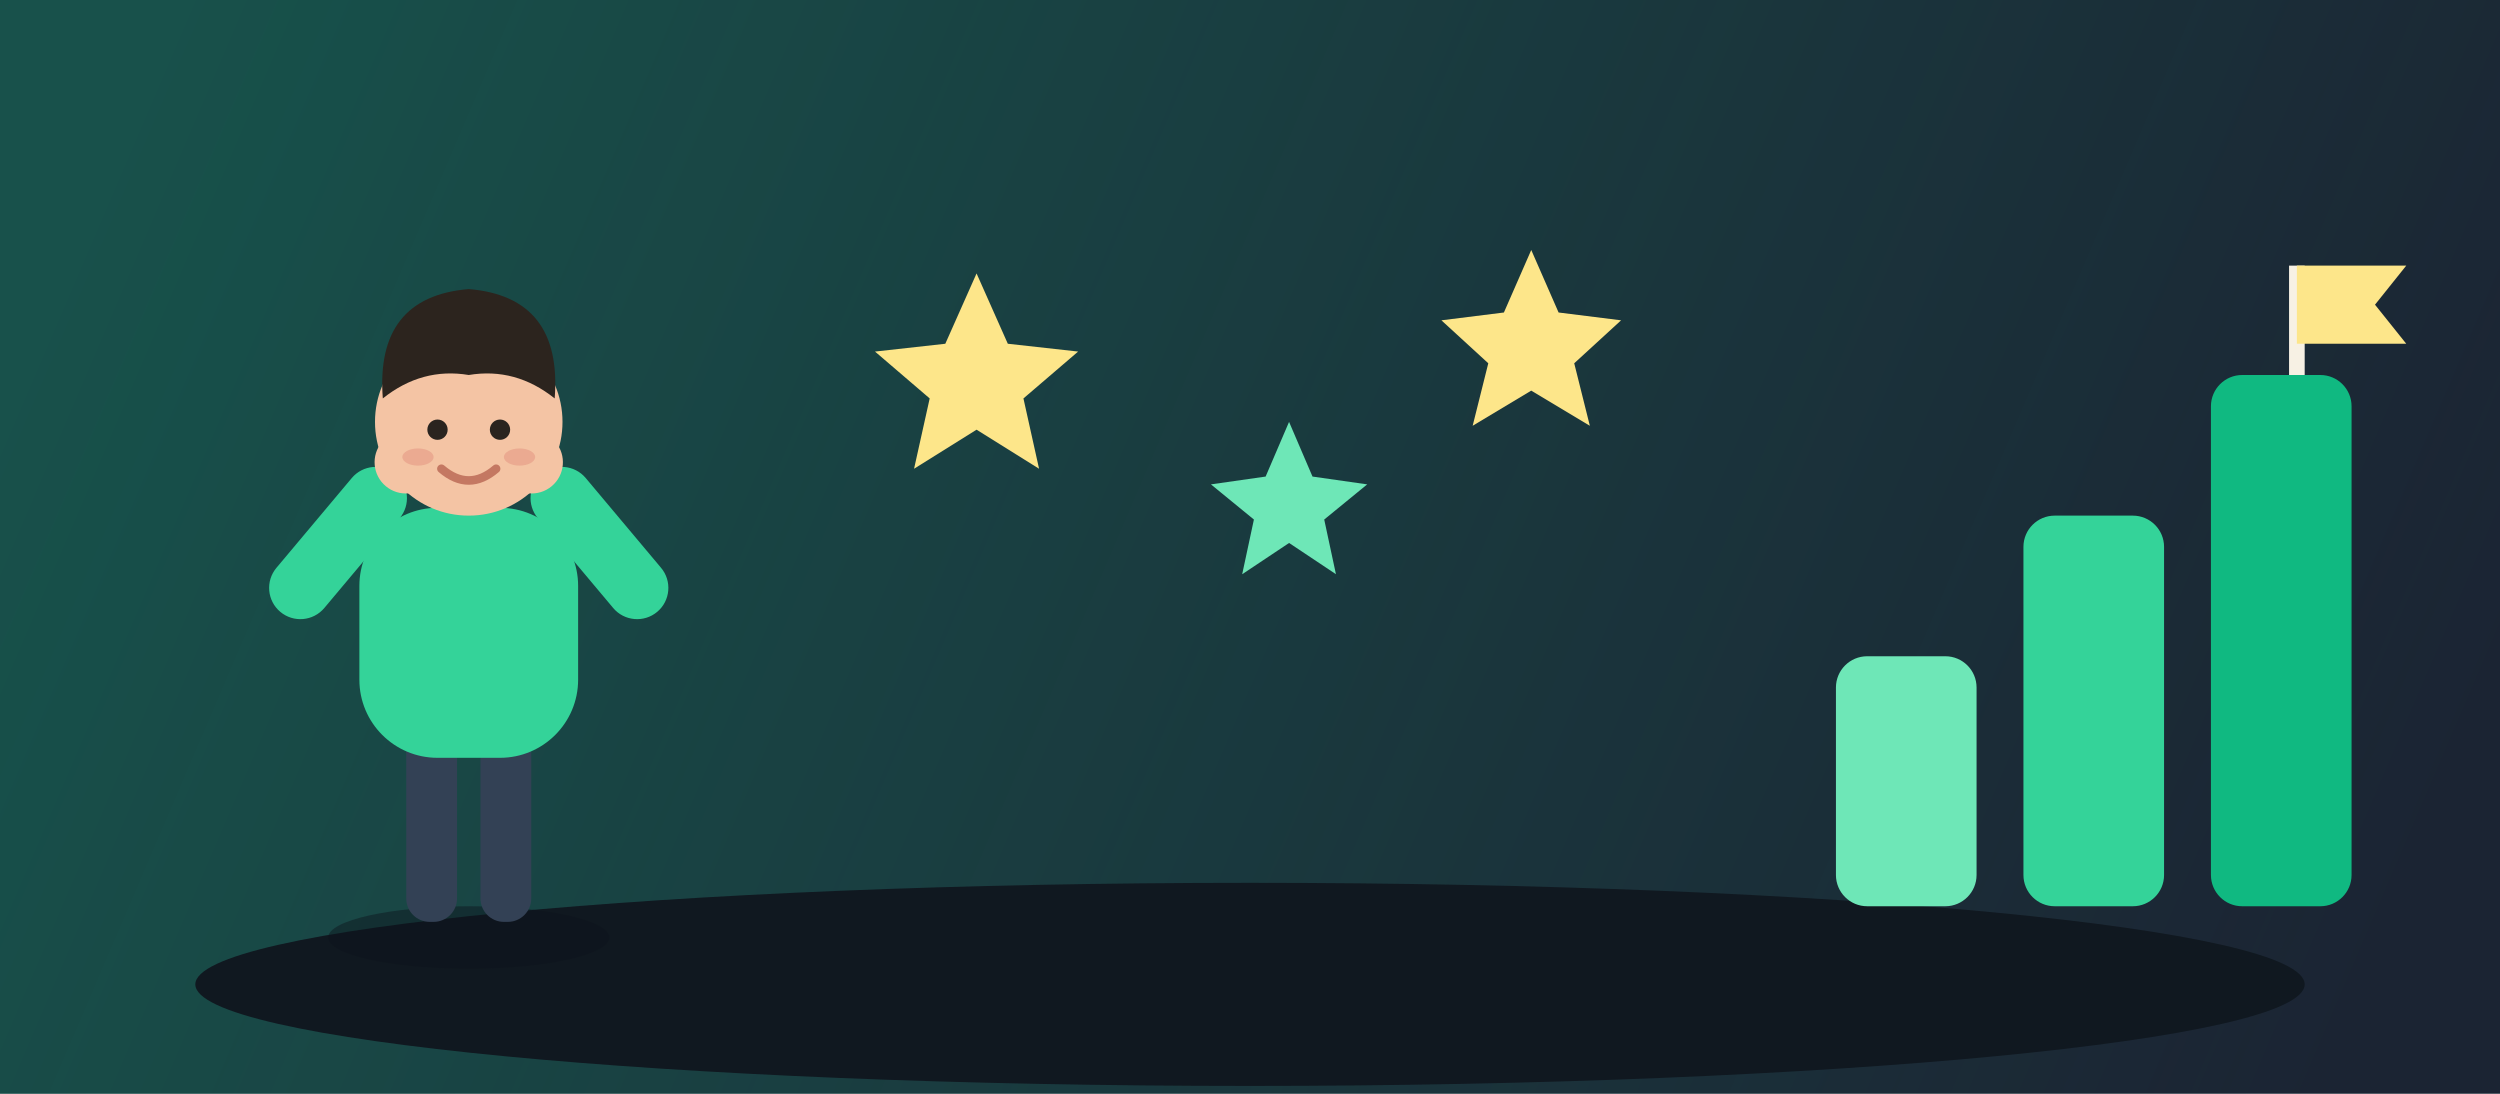
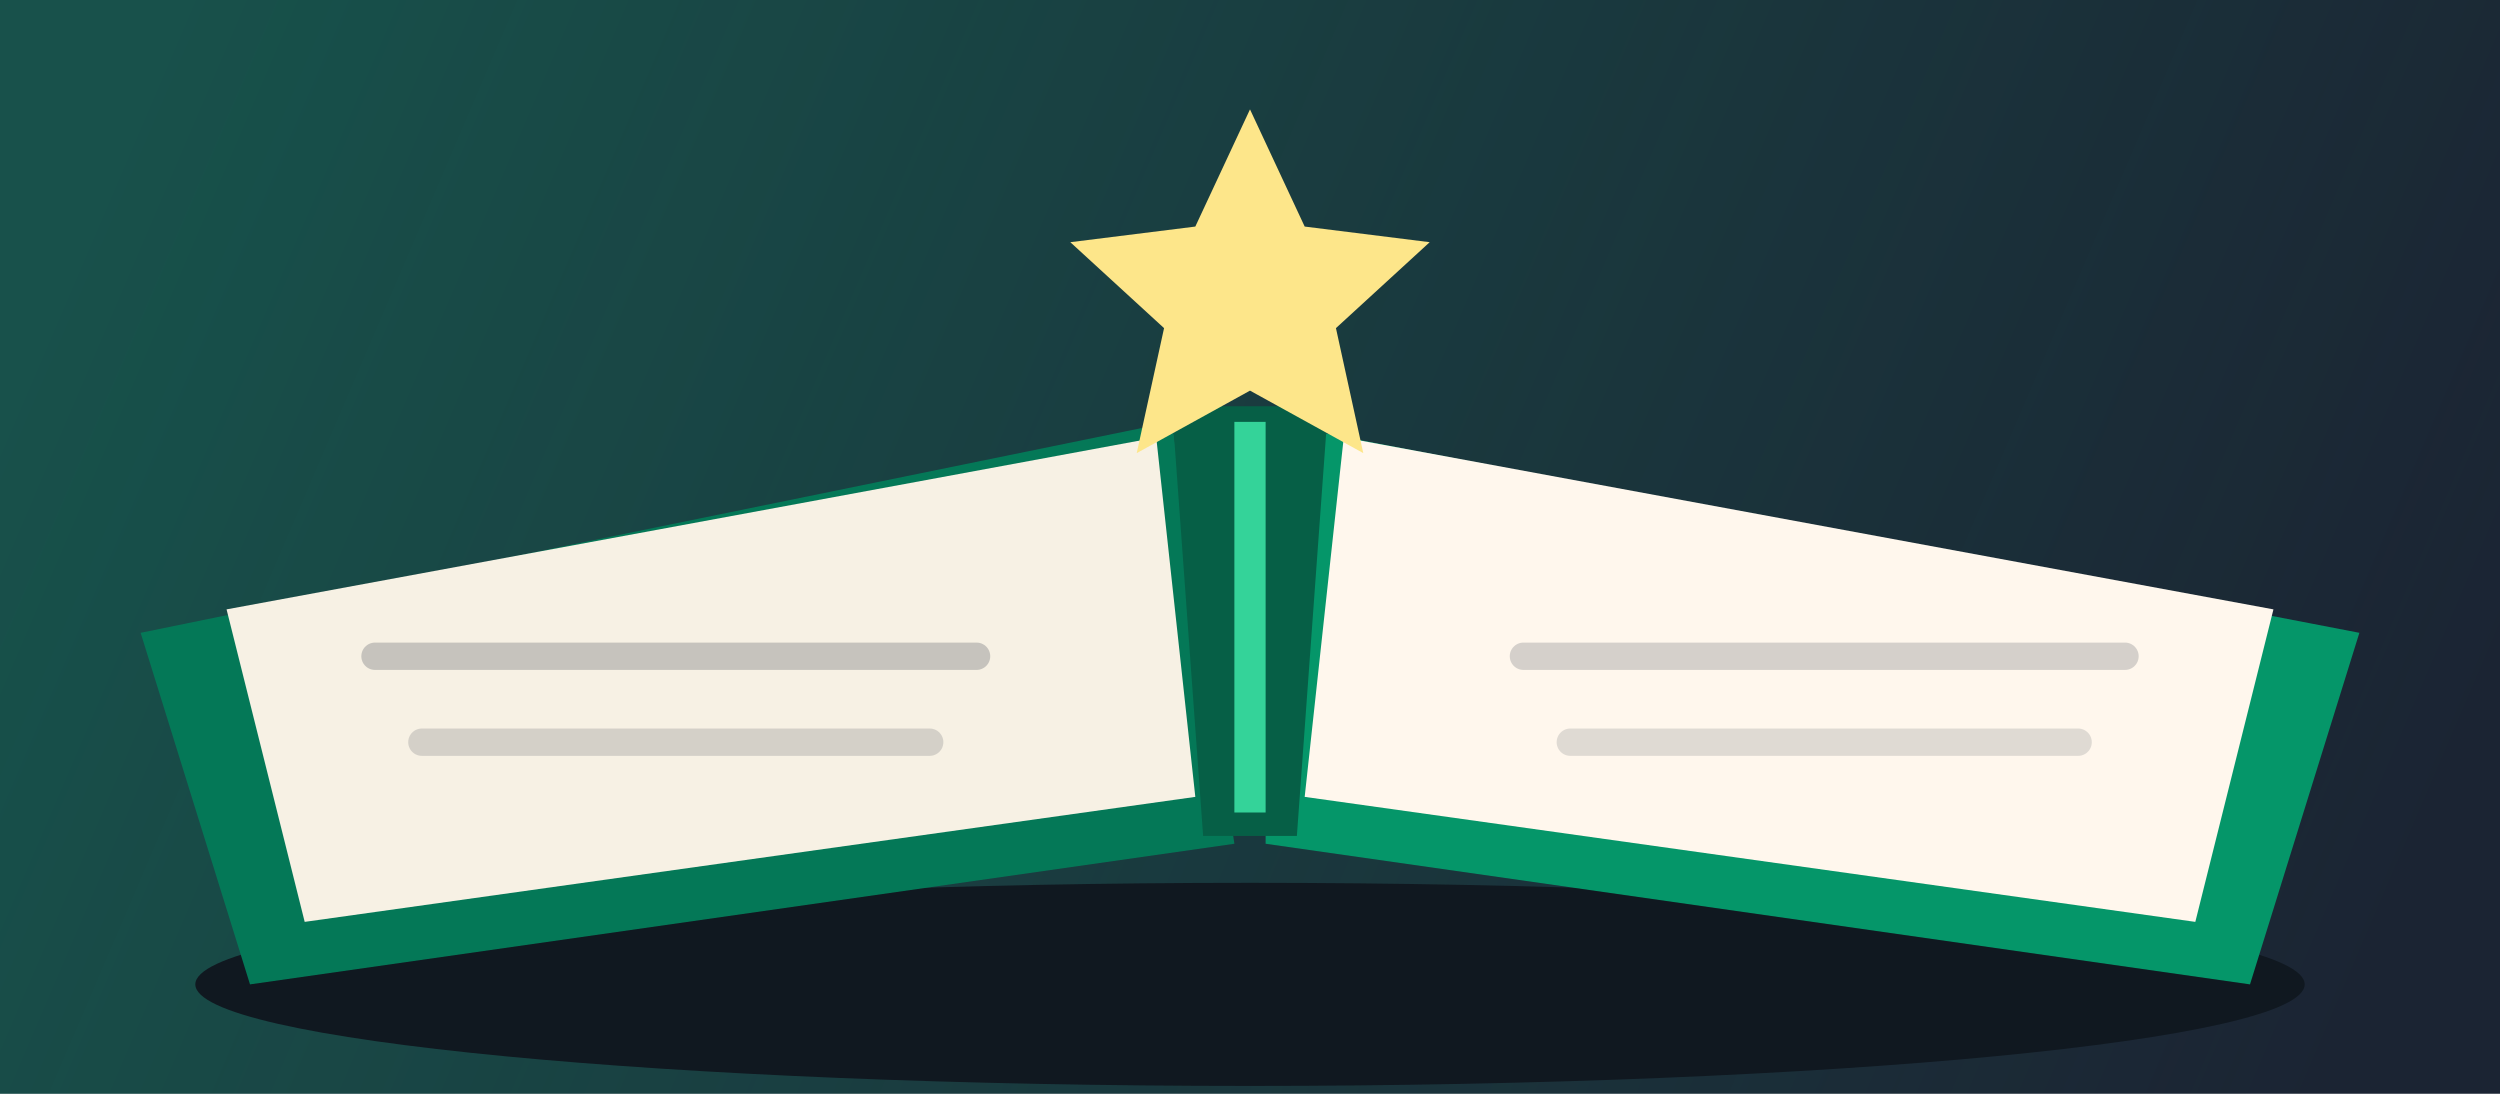
<svg xmlns="http://www.w3.org/2000/svg" viewBox="0 0 640 280" fill="none">
  <rect width="640" height="280" fill="#1b2433" />
  <rect width="640" height="280" fill="url(#u)" opacity="0.55" />
  <ellipse cx="320" cy="252" rx="270" ry="26" fill="#101820" />
  <defs>
    <linearGradient id="u" x1="40" y1="20" x2="600" y2="260" gradientUnits="userSpaceOnUse">
      <stop stop-color="#10b981" stop-opacity="0.55" />
      <stop offset="1" stop-color="#10b981" stop-opacity="0" />
    </linearGradient>
  </defs>
-   <g transform="translate(120 108) scale(1)">
-     <ellipse cx="0" cy="132" rx="36" ry="8" fill="#0c121b" opacity="0.45" />
-     <rect x="-16" y="78" width="13" height="50" rx="6" fill="#334155" />
-     <rect x="3" y="78" width="13" height="50" rx="6" fill="#334155" />
-     <rect x="-28" y="22" width="56" height="64" rx="20" fill="#34d399" />
-     <g transform="rotate(40 -30 30)">
-       <rect x="-40" y="10" width="16" height="46" rx="8" fill="#34d399" />
-       <circle cx="-32" cy="6" r="8" fill="#f4c4a4" />
-     </g>
-     <g transform="rotate(-40 30 30)">
-       <rect x="24" y="10" width="16" height="46" rx="8" fill="#34d399" />
-       <circle cx="32" cy="6" r="8" fill="#f4c4a4" />
-     </g>
-     <circle cx="0" cy="0" r="24" fill="#f4c4a4" />
-     <path d="M-22,-6 Q-24,-32 0,-34 Q24,-32 22,-6 Q12,-14 0,-12 Q-12,-14 -22,-6" fill="#2c241e" />
-     <circle cx="-8" cy="2" r="2.6" fill="#2a241f" />
-     <circle cx="8" cy="2" r="2.6" fill="#2a241f" />
-     <ellipse cx="-13" cy="9" rx="4" ry="2.2" fill="#e8a48c" opacity="0.8" />
-     <ellipse cx="13" cy="9" rx="4" ry="2.2" fill="#e8a48c" opacity="0.8" />
-     <path d="M-7,12 Q0,18 7,12" stroke="#c47862" stroke-width="2.2" stroke-linecap="round" />
-   </g>
-   <path d="M250,70 l8,18 18,2 -14,12 4,18 -16,-10 -16,10 4,-18 -14,-12 18,-2z" fill="#fde68a" />
-   <path d="M330,108 l6,14 14,2 -11,9 3,14 -12,-8 -12,8 3,-14 -11,-9 14,-2z" fill="#6ee7b7" />
-   <path d="M392,64 l7,16 16,2 -12,11 4,16 -15,-9 -15,9 4,-16 -12,-11 16,-2z" fill="#fde68a" />
-   <g transform="translate(470 168)">
-     <rect width="36" height="64" rx="8" fill="#6ee7b7" />
-     <rect x="48" y="-36" width="36" height="100" rx="8" fill="#34d399" />
-     <rect x="96" y="-72" width="36" height="136" rx="8" fill="#10b981" />
-     <path d="M118,-72 v-28" stroke="#f7f1e4" stroke-width="4" />
-     <path d="M118,-100 h28 l-8,10 8,10 h-28" fill="#fde68a" />
-   </g>
+   <path d="M36 162 L300 108 L316 216 L64 252 Z" fill="#047857" />
+   <path d="M324 108 L604 162 L576 252 L324 216 Z" fill="#059669" />
+   <path d="M58 156 L296 112 L306 204 L78 236 Z" fill="#f7f1e4" />
+   <path d="M344 112 L582 156 L562 236 L334 204 Z" fill="#fff7ed" />
+   <path d="M300 104 L340 104 L332 214 L308 214 Z" fill="#065f46" />
+   <path d="M316 108 L324 108 L324 208 L316 208 Z" fill="#34d399" />
+   <path d="M96 168 H250" stroke="#1b2433" stroke-opacity="0.22" stroke-width="7" stroke-linecap="round" />
+   <path d="M108 190 H238" stroke="#1b2433" stroke-opacity="0.16" stroke-width="7" stroke-linecap="round" />
+   <path d="M390 168 H544" stroke="#1b2433" stroke-opacity="0.18" stroke-width="7" stroke-linecap="round" />
+   <path d="M402 190 H532" stroke="#1b2433" stroke-opacity="0.14" stroke-width="7" stroke-linecap="round" />
+   <path d="M320 28 l14 30 32 4 -24 22 7 32 -29 -16 -29 16 7 -32 -24 -22 32 -4 z" fill="#fde68a" />
</svg>
